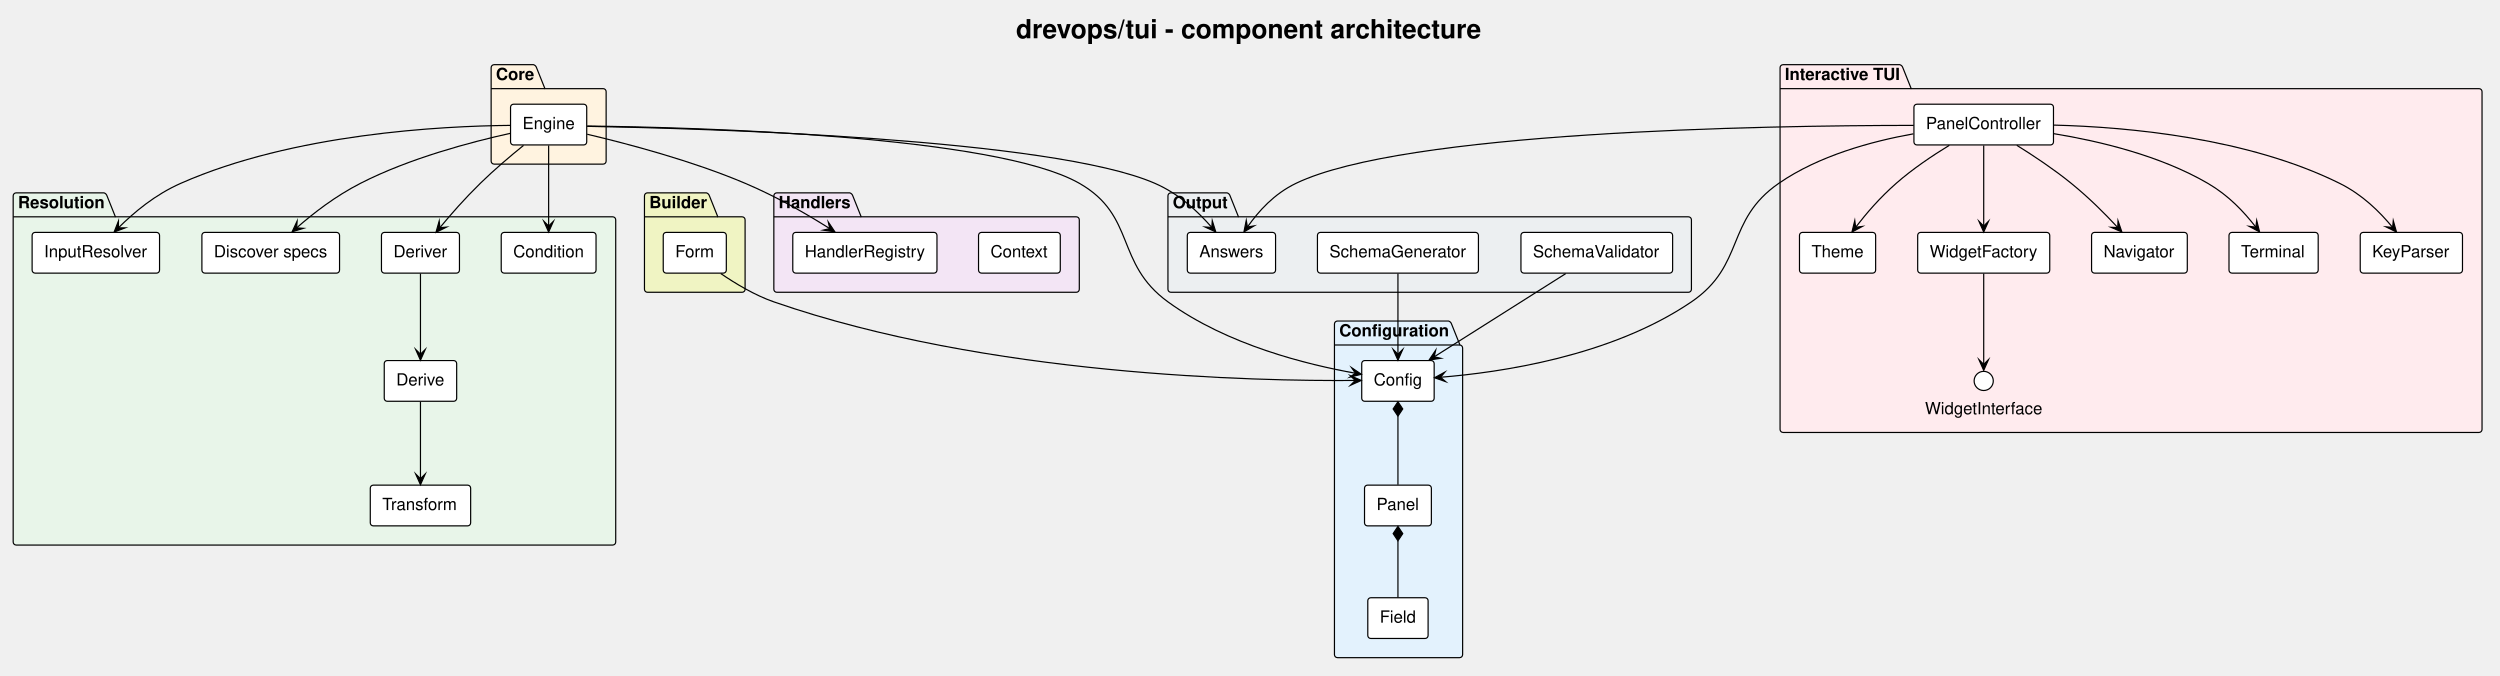
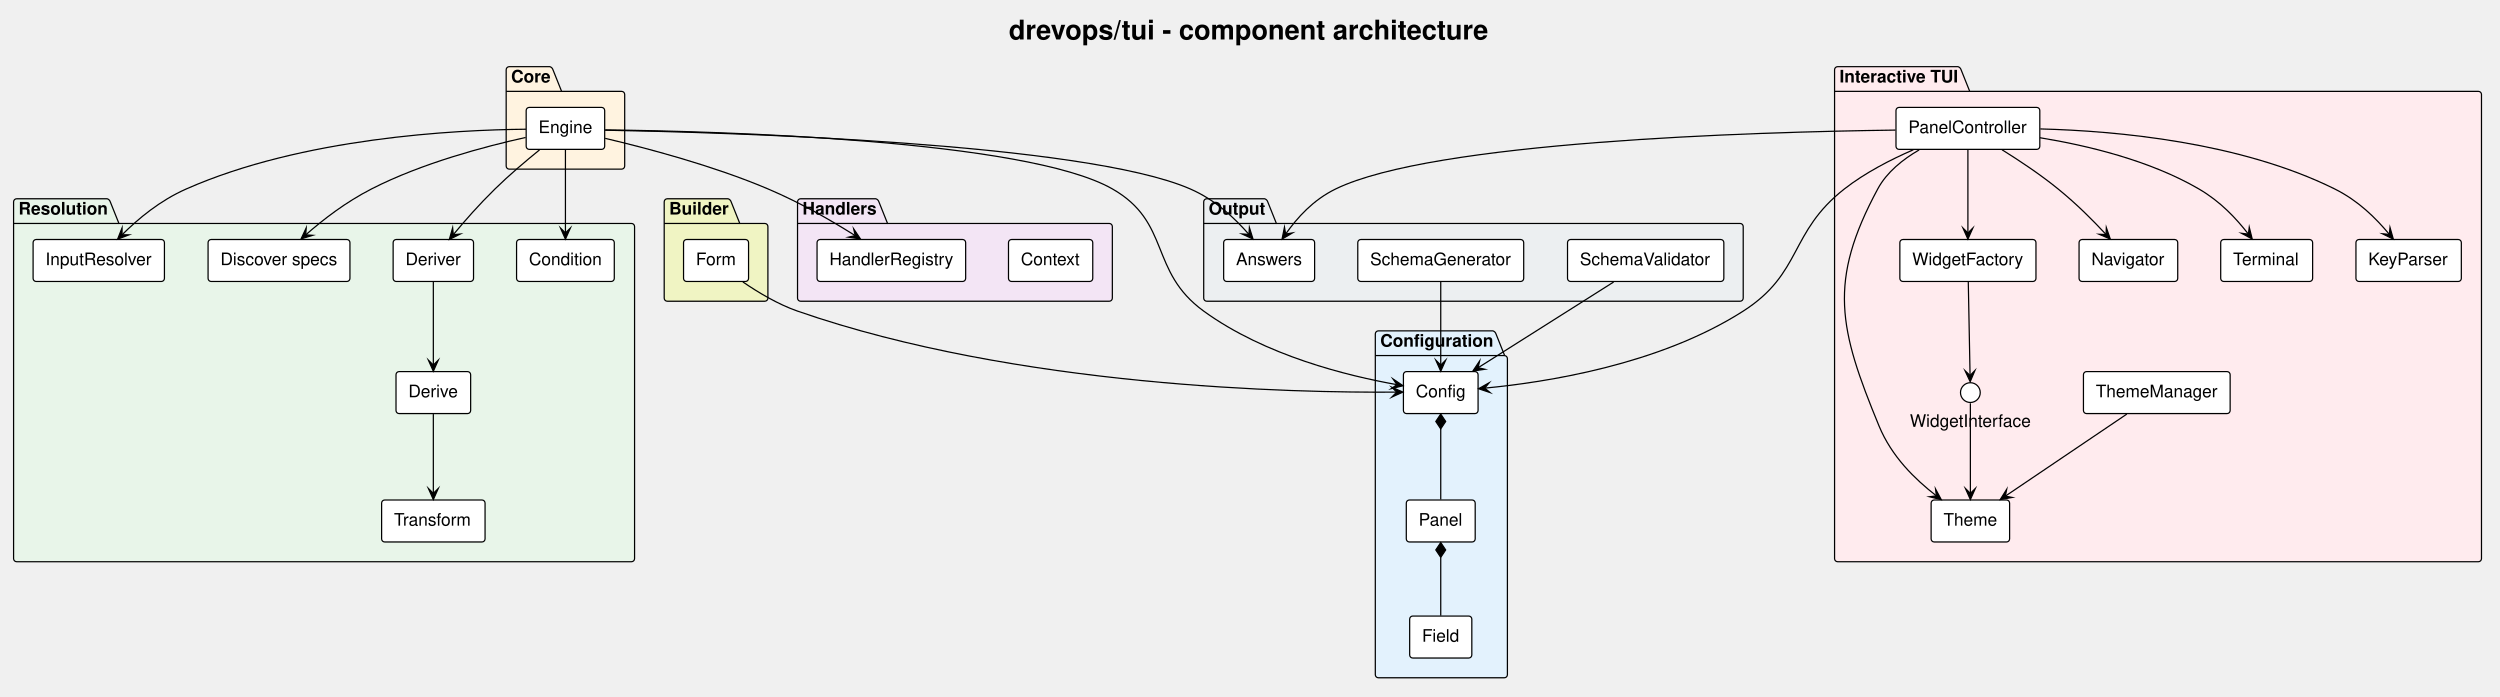
- <svg xmlns="http://www.w3.org/2000/svg" contentStyleType="text/css" data-diagram-type="DESCRIPTION" height="564px" preserveAspectRatio="none" style="width:2087px;height:564px;background:#FFFFFF;" version="1.1" viewBox="0 0 2087 564" width="2087px" zoomAndPan="magnify">
+ <svg xmlns="http://www.w3.org/2000/svg" contentStyleType="text/css" data-diagram-type="DESCRIPTION" height="564px" preserveAspectRatio="none" style="width:2025px;height:564px;background:#FFFFFF;" version="1.1" viewBox="0 0 2025 564" width="2025px" zoomAndPan="magnify">
  <defs />
  <g>
    <g class="title" data-source-line="9">
-       <text fill="#000000" font-family="Helvetica" font-size="22" font-weight="700" lengthAdjust="spacing" textLength="388.728" x="848.136" y="31.94">drevops/tui - component architecture</text>
+       <text fill="#000000" font-family="Helvetica" font-size="22" font-weight="700" lengthAdjust="spacing" textLength="388.728" x="817.136" y="31.94">drevops/tui - component architecture</text>
    </g>
    <g class="cluster" data-qualified-name="Builder" data-source-line="11" id="ent0001">
      <path d="M540.5,161 L589.727,161 A3.75,3.75 0 0 1 592.227,163.5 L599.227,181 L619.5,181 A2.5,2.5 0 0 1 622,183.5 L622,241.5 A2.5,2.5 0 0 1 619.5,244 L540.5,244 A2.5,2.5 0 0 1 538,241.5 L538,163.5 A2.5,2.5 0 0 1 540.5,161" fill="#F0F4C3" style="stroke:#000000;stroke-width:1;" />
      <line style="stroke:#000000;stroke-width:1;" x1="538" x2="599.227" y1="181" y2="181" />
      <text fill="#000000" font-family="Helvetica" font-size="14" font-weight="700" lengthAdjust="spacing" textLength="48.227" x="542" y="173.78">Builder</text>
    </g>
    <g class="cluster" data-qualified-name="Configuration" data-source-line="15" id="ent0003">
      <path d="M1116.5,268 L1209.259,268 A3.75,3.75 0 0 1 1211.759,270.5 L1218.759,288 L1218.5,288 A2.5,2.5 0 0 1 1221,290.5 L1221,546.5 A2.5,2.5 0 0 1 1218.5,549 L1116.5,549 A2.5,2.5 0 0 1 1114,546.5 L1114,270.5 A2.5,2.5 0 0 1 1116.5,268" fill="#E3F2FD" style="stroke:#000000;stroke-width:1;" />
      <line style="stroke:#000000;stroke-width:1;" x1="1114" x2="1218.759" y1="288" y2="288" />
      <text fill="#000000" font-family="Helvetica" font-size="14" font-weight="700" lengthAdjust="spacing" textLength="91.759" x="1118" y="280.78">Configuration</text>
    </g>
    <g class="cluster" data-qualified-name="Core" data-source-line="21" id="ent0007">
      <path d="M412.5,54 L445.397,54 A3.75,3.75 0 0 1 447.897,56.5 L454.897,74 L503.5,74 A2.5,2.5 0 0 1 506,76.5 L506,134.5 A2.5,2.5 0 0 1 503.5,137 L412.5,137 A2.5,2.5 0 0 1 410,134.5 L410,56.5 A2.5,2.5 0 0 1 412.5,54" fill="#FFF3E0" style="stroke:#000000;stroke-width:1;" />
      <line style="stroke:#000000;stroke-width:1;" x1="410" x2="454.897" y1="74" y2="74" />
      <text fill="#000000" font-family="Helvetica" font-size="14" font-weight="700" lengthAdjust="spacing" textLength="31.896" x="414" y="66.78">Core</text>
    </g>
    <g class="cluster" data-qualified-name="Resolution" data-source-line="25" id="ent0009">
      <path d="M13.5,161 L86.831,161 A3.75,3.75 0 0 1 89.331,163.5 L96.331,181 L511.5,181 A2.5,2.5 0 0 1 514,183.5 L514,452.5 A2.5,2.5 0 0 1 511.5,455 L13.5,455 A2.5,2.5 0 0 1 11,452.5 L11,163.5 A2.5,2.5 0 0 1 13.5,161" fill="#E8F5E9" style="stroke:#000000;stroke-width:1;" />
      <line style="stroke:#000000;stroke-width:1;" x1="11" x2="96.331" y1="181" y2="181" />
      <text fill="#000000" font-family="Helvetica" font-size="14" font-weight="700" lengthAdjust="spacing" textLength="72.331" x="15" y="173.78">Resolution</text>
    </g>
    <g class="cluster" data-qualified-name="Handlers" data-source-line="34" id="ent0016">
      <path d="M648.5,161 L709.41,161 A3.75,3.75 0 0 1 711.91,163.5 L718.91,181 L898.5,181 A2.5,2.5 0 0 1 901,183.5 L901,241.5 A2.5,2.5 0 0 1 898.5,244 L648.5,244 A2.5,2.5 0 0 1 646,241.5 L646,163.5 A2.5,2.5 0 0 1 648.5,161" fill="#F3E5F5" style="stroke:#000000;stroke-width:1;" />
      <line style="stroke:#000000;stroke-width:1;" x1="646" x2="718.91" y1="181" y2="181" />
      <text fill="#000000" font-family="Helvetica" font-size="14" font-weight="700" lengthAdjust="spacing" textLength="59.91" x="650" y="173.78">Handlers</text>
    </g>
    <g class="cluster" data-qualified-name="Output" data-source-line="39" id="ent0019">
      <path d="M977.5,161 L1024.369,161 A3.75,3.75 0 0 1 1026.869,163.5 L1033.869,181 L1409.5,181 A2.5,2.5 0 0 1 1412,183.5 L1412,241.5 A2.5,2.5 0 0 1 1409.5,244 L977.5,244 A2.5,2.5 0 0 1 975,241.5 L975,163.5 A2.5,2.5 0 0 1 977.5,161" fill="#ECEFF1" style="stroke:#000000;stroke-width:1;" />
      <line style="stroke:#000000;stroke-width:1;" x1="975" x2="1033.869" y1="181" y2="181" />
      <text fill="#000000" font-family="Helvetica" font-size="14" font-weight="700" lengthAdjust="spacing" textLength="45.869" x="979" y="173.78">Output</text>
    </g>
    <g class="cluster" data-qualified-name="Interactive TUI" data-source-line="45" id="ent0023">
-       <path d="M1488.5,54 L1585.976,54 A3.75,3.75 0 0 1 1588.476,56.5 L1595.476,74 L2069.5,74 A2.5,2.5 0 0 1 2072,76.5 L2072,358.5 A2.5,2.5 0 0 1 2069.5,361 L1488.5,361 A2.5,2.5 0 0 1 1486,358.5 L1486,56.5 A2.5,2.5 0 0 1 1488.5,54" fill="#FFEBEE" style="stroke:#000000;stroke-width:1;" />
+       <path d="M1488.5,54 L1585.976,54 A3.75,3.75 0 0 1 1588.476,56.5 L1595.476,74 L2007.5,74 A2.5,2.5 0 0 1 2010,76.5 L2010,452.5 A2.5,2.5 0 0 1 2007.5,455 L1488.5,455 A2.5,2.5 0 0 1 1486,452.5 L1486,56.5 A2.5,2.5 0 0 1 1488.5,54" fill="#FFEBEE" style="stroke:#000000;stroke-width:1;" />
      <line style="stroke:#000000;stroke-width:1;" x1="1486" x2="1595.476" y1="74" y2="74" />
      <text fill="#000000" font-family="Helvetica" font-size="14" font-weight="700" lengthAdjust="spacing" textLength="96.476" x="1490" y="66.78">Interactive TUI</text>
    </g>
    <g class="entity" data-qualified-name="Builder.Form" data-source-line="12" id="ent0002">
      <rect fill="#FFFFFF" height="34" rx="2.5" ry="2.5" style="stroke:#000000;stroke-width:1;" width="52.662" x="553.67" y="194" />
      <text fill="#000000" font-family="Helvetica" font-size="14" lengthAdjust="spacing" textLength="32.662" x="563.67" y="214.78">Form</text>
    </g>
    <g class="entity" data-qualified-name="Configuration.Config" data-source-line="16" id="ent0004">
      <rect fill="#FFFFFF" height="34" rx="2.5" ry="2.5" style="stroke:#000000;stroke-width:1;" width="60.469" x="1136.77" y="301" />
      <text fill="#000000" font-family="Helvetica" font-size="14" lengthAdjust="spacing" textLength="40.469" x="1146.77" y="321.78">Config</text>
    </g>
    <g class="entity" data-qualified-name="Configuration.Panel" data-source-line="17" id="ent0005">
      <rect fill="#FFFFFF" height="34" rx="2.5" ry="2.5" style="stroke:#000000;stroke-width:1;" width="55.807" x="1139.1" y="405" />
      <text fill="#000000" font-family="Helvetica" font-size="14" lengthAdjust="spacing" textLength="35.807" x="1149.1" y="425.78">Panel</text>
    </g>
    <g class="entity" data-qualified-name="Configuration.Field" data-source-line="18" id="ent0006">
      <rect fill="#FFFFFF" height="34" rx="2.5" ry="2.5" style="stroke:#000000;stroke-width:1;" width="50.345" x="1141.83" y="499" />
      <text fill="#000000" font-family="Helvetica" font-size="14" lengthAdjust="spacing" textLength="30.345" x="1151.83" y="519.78">Field</text>
    </g>
    <g class="entity" data-qualified-name="Core.Engine" data-source-line="22" id="ent0008">
      <rect fill="#FFFFFF" height="34" rx="2.5" ry="2.5" style="stroke:#000000;stroke-width:1;" width="63.593" x="426.2" y="87" />
      <text fill="#000000" font-family="Helvetica" font-size="14" lengthAdjust="spacing" textLength="43.593" x="436.2" y="107.78">Engine</text>
    </g>
    <g class="entity" data-qualified-name="Resolution.InputResolver" data-source-line="26" id="ent0010">
      <rect fill="#FFFFFF" height="34" rx="2.5" ry="2.5" style="stroke:#000000;stroke-width:1;" width="106.379" x="26.81" y="194" />
      <text fill="#000000" font-family="Helvetica" font-size="14" lengthAdjust="spacing" textLength="86.379" x="36.81" y="214.78">InputResolver</text>
    </g>
    <g class="entity" data-qualified-name="Resolution.Discover specs" data-source-line="27" id="ent0011">
      <rect fill="#FFFFFF" height="34" rx="2.5" ry="2.5" style="stroke:#000000;stroke-width:1;" width="114.917" x="168.54" y="194" />
      <text fill="#000000" font-family="Helvetica" font-size="14" lengthAdjust="spacing" textLength="94.917" x="178.54" y="214.78">Discover specs</text>
    </g>
    <g class="entity" data-qualified-name="Resolution.Deriver" data-source-line="28" id="ent0012">
      <rect fill="#FFFFFF" height="34" rx="2.5" ry="2.5" style="stroke:#000000;stroke-width:1;" width="65.117" x="318.44" y="194" />
      <text fill="#000000" font-family="Helvetica" font-size="14" lengthAdjust="spacing" textLength="45.117" x="328.44" y="214.78">Deriver</text>
    </g>
    <g class="entity" data-qualified-name="Resolution.Derive" data-source-line="29" id="ent0013">
      <rect fill="#FFFFFF" height="34" rx="2.5" ry="2.5" style="stroke:#000000;stroke-width:1;" width="60.455" x="320.77" y="301" />
      <text fill="#000000" font-family="Helvetica" font-size="14" lengthAdjust="spacing" textLength="40.455" x="330.77" y="321.78">Derive</text>
    </g>
    <g class="entity" data-qualified-name="Resolution.Transform" data-source-line="30" id="ent0014">
      <rect fill="#FFFFFF" height="34" rx="2.5" ry="2.5" style="stroke:#000000;stroke-width:1;" width="83.786" x="309.11" y="405" />
      <text fill="#000000" font-family="Helvetica" font-size="14" lengthAdjust="spacing" textLength="63.786" x="319.11" y="425.78">Transform</text>
    </g>
    <g class="entity" data-qualified-name="Resolution.Condition" data-source-line="31" id="ent0015">
      <rect fill="#FFFFFF" height="34" rx="2.5" ry="2.5" style="stroke:#000000;stroke-width:1;" width="79.151" x="418.42" y="194" />
      <text fill="#000000" font-family="Helvetica" font-size="14" lengthAdjust="spacing" textLength="59.151" x="428.42" y="214.78">Condition</text>
    </g>
    <g class="entity" data-qualified-name="Handlers.HandlerRegistry" data-source-line="35" id="ent0017">
      <rect fill="#FFFFFF" height="34" rx="2.5" ry="2.5" style="stroke:#000000;stroke-width:1;" width="120.372" x="661.81" y="194" />
      <text fill="#000000" font-family="Helvetica" font-size="14" lengthAdjust="spacing" textLength="100.372" x="671.81" y="214.78">HandlerRegistry</text>
    </g>
    <g class="entity" data-qualified-name="Handlers.Context" data-source-line="36" id="ent0018">
      <rect fill="#FFFFFF" height="34" rx="2.5" ry="2.5" style="stroke:#000000;stroke-width:1;" width="68.248" x="816.88" y="194" />
      <text fill="#000000" font-family="Helvetica" font-size="14" lengthAdjust="spacing" textLength="48.248" x="826.88" y="214.78">Context</text>
    </g>
    <g class="entity" data-qualified-name="Output.Answers" data-source-line="40" id="ent0020">
      <rect fill="#FFFFFF" height="34" rx="2.5" ry="2.5" style="stroke:#000000;stroke-width:1;" width="73.683" x="991.16" y="194" />
      <text fill="#000000" font-family="Helvetica" font-size="14" lengthAdjust="spacing" textLength="53.683" x="1001.16" y="214.78">Answers</text>
    </g>
    <g class="entity" data-qualified-name="Output.SchemaGenerator" data-source-line="41" id="ent0021">
      <rect fill="#FFFFFF" height="34" rx="2.5" ry="2.5" style="stroke:#000000;stroke-width:1;" width="134.393" x="1099.8" y="194" />
      <text fill="#000000" font-family="Helvetica" font-size="14" lengthAdjust="spacing" textLength="114.393" x="1109.8" y="214.78">SchemaGenerator</text>
    </g>
    <g class="entity" data-qualified-name="Output.SchemaValidator" data-source-line="42" id="ent0022">
      <rect fill="#FFFFFF" height="34" rx="2.5" ry="2.5" style="stroke:#000000;stroke-width:1;" width="126.613" x="1269.69" y="194" />
      <text fill="#000000" font-family="Helvetica" font-size="14" lengthAdjust="spacing" textLength="106.613" x="1279.69" y="214.78">SchemaValidator</text>
    </g>
    <g class="entity" data-qualified-name="Interactive TUI.PanelController" data-source-line="46" id="ent0024">
-       <rect fill="#FFFFFF" height="34" rx="2.5" ry="2.5" style="stroke:#000000;stroke-width:1;" width="116.496" x="1597.75" y="87" />
-       <text fill="#000000" font-family="Helvetica" font-size="14" lengthAdjust="spacing" textLength="96.496" x="1607.75" y="107.78">PanelController</text>
-     </g>
-     <g class="entity" data-qualified-name="Interactive TUI.Theme" data-source-line="47" id="ent0025">
-       <rect fill="#FFFFFF" height="34" rx="2.5" ry="2.5" style="stroke:#000000;stroke-width:1;" width="63.572" x="1502.21" y="194" />
-       <text fill="#000000" font-family="Helvetica" font-size="14" lengthAdjust="spacing" textLength="43.572" x="1512.21" y="214.78">Theme</text>
-     </g>
-     <g class="entity" data-qualified-name="Interactive TUI.WidgetFactory" data-source-line="48" id="ent0026">
-       <rect fill="#FFFFFF" height="34" rx="2.5" ry="2.5" style="stroke:#000000;stroke-width:1;" width="110.248" x="1600.88" y="194" />
-       <text fill="#000000" font-family="Helvetica" font-size="14" lengthAdjust="spacing" textLength="90.248" x="1610.88" y="214.78">WidgetFactory</text>
-     </g>
-     <g class="entity" data-qualified-name="Interactive TUI.WidgetInterface" data-source-line="49" id="ent0027">
-       <ellipse cx="1656" cy="318" fill="#FFFFFF" rx="8" ry="8" style="stroke:#000000;stroke-width:1;" />
-       <text fill="#000000" font-family="Helvetica" font-size="14" lengthAdjust="spacing" textLength="98.048" x="1606.976" y="345.78">WidgetInterface</text>
-     </g>
-     <g class="entity" data-qualified-name="Interactive TUI.Navigator" data-source-line="50" id="ent0028">
-       <rect fill="#FFFFFF" height="34" rx="2.5" ry="2.5" style="stroke:#000000;stroke-width:1;" width="79.917" x="1746.04" y="194" />
-       <text fill="#000000" font-family="Helvetica" font-size="14" lengthAdjust="spacing" textLength="59.917" x="1756.04" y="214.78">Navigator</text>
-     </g>
-     <g class="entity" data-qualified-name="Interactive TUI.Terminal" data-source-line="51" id="ent0029">
-       <rect fill="#FFFFFF" height="34" rx="2.5" ry="2.5" style="stroke:#000000;stroke-width:1;" width="74.455" x="1860.77" y="194" />
-       <text fill="#000000" font-family="Helvetica" font-size="14" lengthAdjust="spacing" textLength="54.455" x="1870.77" y="214.78">Terminal</text>
-     </g>
-     <g class="entity" data-qualified-name="Interactive TUI.KeyParser" data-source-line="52" id="ent0030">
-       <rect fill="#FFFFFF" height="34" rx="2.5" ry="2.5" style="stroke:#000000;stroke-width:1;" width="85.358" x="1970.32" y="194" />
-       <text fill="#000000" font-family="Helvetica" font-size="14" lengthAdjust="spacing" textLength="65.358" x="1980.32" y="214.78">KeyParser</text>
-     </g>
-     <g class="link" data-entity-1="ent0002" data-entity-2="ent0004" data-link-type="dependency" data-source-line="55" id="lnk31">
+       <rect fill="#FFFFFF" height="34" rx="2.5" ry="2.5" style="stroke:#000000;stroke-width:1;" width="116.496" x="1535.75" y="87" />
+       <text fill="#000000" font-family="Helvetica" font-size="14" lengthAdjust="spacing" textLength="96.496" x="1545.75" y="107.78">PanelController</text>
+     </g>
+     <g class="entity" data-qualified-name="Interactive TUI.ThemeManager" data-source-line="47" id="ent0025">
+       <rect fill="#FFFFFF" height="34" rx="2.5" ry="2.5" style="stroke:#000000;stroke-width:1;" width="118.827" x="1687.59" y="301" />
+       <text fill="#000000" font-family="Helvetica" font-size="14" lengthAdjust="spacing" textLength="98.827" x="1697.59" y="321.78">ThemeManager</text>
+     </g>
+     <g class="entity" data-qualified-name="Interactive TUI.Theme" data-source-line="48" id="ent0026">
+       <rect fill="#FFFFFF" height="34" rx="2.5" ry="2.5" style="stroke:#000000;stroke-width:1;" width="63.572" x="1564.21" y="405" />
+       <text fill="#000000" font-family="Helvetica" font-size="14" lengthAdjust="spacing" textLength="43.572" x="1574.21" y="425.78">Theme</text>
+     </g>
+     <g class="entity" data-qualified-name="Interactive TUI.WidgetFactory" data-source-line="49" id="ent0027">
+       <rect fill="#FFFFFF" height="34" rx="2.5" ry="2.5" style="stroke:#000000;stroke-width:1;" width="110.248" x="1538.88" y="194" />
+       <text fill="#000000" font-family="Helvetica" font-size="14" lengthAdjust="spacing" textLength="90.248" x="1548.88" y="214.78">WidgetFactory</text>
+     </g>
+     <g class="entity" data-qualified-name="Interactive TUI.WidgetInterface" data-source-line="50" id="ent0028">
+       <ellipse cx="1596" cy="318" fill="#FFFFFF" rx="8" ry="8" style="stroke:#000000;stroke-width:1;" />
+       <text fill="#000000" font-family="Helvetica" font-size="14" lengthAdjust="spacing" textLength="98.048" x="1546.976" y="345.78">WidgetInterface</text>
+     </g>
+     <g class="entity" data-qualified-name="Interactive TUI.Navigator" data-source-line="51" id="ent0029">
+       <rect fill="#FFFFFF" height="34" rx="2.5" ry="2.5" style="stroke:#000000;stroke-width:1;" width="79.917" x="1684.04" y="194" />
+       <text fill="#000000" font-family="Helvetica" font-size="14" lengthAdjust="spacing" textLength="59.917" x="1694.04" y="214.78">Navigator</text>
+     </g>
+     <g class="entity" data-qualified-name="Interactive TUI.Terminal" data-source-line="52" id="ent0030">
+       <rect fill="#FFFFFF" height="34" rx="2.5" ry="2.5" style="stroke:#000000;stroke-width:1;" width="74.455" x="1798.77" y="194" />
+       <text fill="#000000" font-family="Helvetica" font-size="14" lengthAdjust="spacing" textLength="54.455" x="1808.77" y="214.78">Terminal</text>
+     </g>
+     <g class="entity" data-qualified-name="Interactive TUI.KeyParser" data-source-line="53" id="ent0031">
+       <rect fill="#FFFFFF" height="34" rx="2.5" ry="2.5" style="stroke:#000000;stroke-width:1;" width="85.358" x="1908.32" y="194" />
+       <text fill="#000000" font-family="Helvetica" font-size="14" lengthAdjust="spacing" textLength="65.358" x="1918.32" y="214.78">KeyParser</text>
+     </g>
+     <g class="link" data-entity-1="ent0002" data-entity-2="ent0004" data-link-type="dependency" data-source-line="56" id="lnk32">
      <path d="M601.73,228.38 C614.07,236.84 630.18,246.5 646,252 C824.01,313.87 1049.31,318.238 1131.34,317.618" fill="none" id="Form-to-Config" style="stroke:#000000;stroke-width:1;" />
      <polygon fill="#000000" points="1136.34,317.58,1127.31,313.648,1131.34,317.618,1127.37,321.648,1136.34,317.58" style="stroke:#000000;stroke-width:1;stroke-linejoin:miter;stroke-miterlimit:10;" />
    </g>
-     <g class="link" data-entity-1="ent0004" data-entity-2="ent0005" data-link-type="composition" data-source-line="56" id="lnk32">
+     <g class="link" data-entity-1="ent0004" data-entity-2="ent0005" data-link-type="composition" data-source-line="57" id="lnk33">
      <path d="M1167,347.39 C1167,366.42 1167,385.64 1167,404.65" fill="none" id="Config-backto-Panel" style="stroke:#000000;stroke-width:1;" />
      <polygon fill="#000000" points="1167,335.39,1163,341.39,1167,347.39,1171,341.39,1167,335.39" style="stroke:#000000;stroke-width:1;stroke-linejoin:miter;stroke-miterlimit:10;" />
    </g>
-     <g class="link" data-entity-1="ent0005" data-entity-2="ent0006" data-link-type="composition" data-source-line="57" id="lnk33">
+     <g class="link" data-entity-1="ent0005" data-entity-2="ent0006" data-link-type="composition" data-source-line="58" id="lnk34">
      <path d="M1167,451.45 C1167,468.19 1167,482 1167,498.69" fill="none" id="Panel-backto-Field" style="stroke:#000000;stroke-width:1;" />
      <polygon fill="#000000" points="1167,439.45,1163,445.45,1167,451.45,1171,445.45,1167,439.45" style="stroke:#000000;stroke-width:1;stroke-linejoin:miter;stroke-miterlimit:10;" />
    </g>
-     <g class="link" data-entity-1="ent0008" data-entity-2="ent0004" data-link-type="dependency" data-source-line="59" id="lnk34">
+     <g class="link" data-entity-1="ent0008" data-entity-2="ent0004" data-link-type="dependency" data-source-line="60" id="lnk35">
      <path d="M490.21,105.21 C579.95,106.3 830.78,112.94 901,153 C948.72,180.22 930.54,219.74 975,252 C1024.85,288.17 1091.348,304.378 1131.548,311.579" fill="none" id="Engine-to-Config" style="stroke:#000000;stroke-width:1;" />
      <polygon fill="#000000" points="1136.47,312.46,1128.316,306.936,1131.548,311.579,1126.906,314.811,1136.47,312.46" style="stroke:#000000;stroke-width:1;stroke-linejoin:miter;stroke-miterlimit:10;" />
    </g>
-     <g class="link" data-entity-1="ent0008" data-entity-2="ent0010" data-link-type="dependency" data-source-line="60" id="lnk35">
+     <g class="link" data-entity-1="ent0008" data-entity-2="ent0010" data-link-type="dependency" data-source-line="61" id="lnk36">
      <path d="M426,104.67 C368.46,105.21 244.77,111.6 151,153 C129.31,162.58 112.219,176.988 98.839,190.189" fill="none" id="Engine-to-InputResolver" style="stroke:#000000;stroke-width:1;" />
      <polygon fill="#000000" points="95.28,193.7,104.496,190.227,98.839,190.189,98.878,184.532,95.28,193.7" style="stroke:#000000;stroke-width:1;stroke-linejoin:miter;stroke-miterlimit:10;" />
    </g>
-     <g class="link" data-entity-1="ent0008" data-entity-2="ent0011" data-link-type="dependency" data-source-line="61" id="lnk36">
+     <g class="link" data-entity-1="ent0008" data-entity-2="ent0011" data-link-type="dependency" data-source-line="62" id="lnk37">
      <path d="M425.75,111.35 C393.09,118.58 341.72,132.15 301,153 C279.75,163.88 262.11,177.605 247.639,190.215" fill="none" id="Engine-to-Discover specs" style="stroke:#000000;stroke-width:1;" />
      <polygon fill="#000000" points="243.87,193.5,253.283,190.603,247.639,190.215,248.027,184.571,243.87,193.5" style="stroke:#000000;stroke-width:1;stroke-linejoin:miter;stroke-miterlimit:10;" />
    </g>
-     <g class="link" data-entity-1="ent0008" data-entity-2="ent0012" data-link-type="dependency" data-source-line="62" id="lnk37">
+     <g class="link" data-entity-1="ent0008" data-entity-2="ent0012" data-link-type="dependency" data-source-line="63" id="lnk38">
      <path d="M437.03,121.39 C425.97,130.35 412.36,141.86 401,153 C387.65,166.08 376.925,178.344 367.165,190.094" fill="none" id="Engine-to-Deriver" style="stroke:#000000;stroke-width:1;" />
      <polygon fill="#000000" points="363.97,193.94,372.798,189.573,367.165,190.094,366.644,184.461,363.97,193.94" style="stroke:#000000;stroke-width:1;stroke-linejoin:miter;stroke-miterlimit:10;" />
    </g>
-     <g class="link" data-entity-1="ent0012" data-entity-2="ent0013" data-link-type="dependency" data-source-line="63" id="lnk38">
+     <g class="link" data-entity-1="ent0012" data-entity-2="ent0013" data-link-type="dependency" data-source-line="64" id="lnk39">
      <path d="M351,228.41 C351,248.13 351,276.03 351,295.71" fill="none" id="Deriver-to-Derive" style="stroke:#000000;stroke-width:1;" />
      <polygon fill="#000000" points="351,300.71,355,291.71,351,295.71,347,291.71,351,300.71" style="stroke:#000000;stroke-width:1;stroke-linejoin:miter;stroke-miterlimit:10;" />
    </g>
-     <g class="link" data-entity-1="ent0013" data-entity-2="ent0014" data-link-type="dependency" data-source-line="64" id="lnk39">
+     <g class="link" data-entity-1="ent0013" data-entity-2="ent0014" data-link-type="dependency" data-source-line="65" id="lnk40">
      <path d="M351,335.39 C351,354.42 351,380.64 351,399.65" fill="none" id="Derive-to-Transform" style="stroke:#000000;stroke-width:1;" />
      <polygon fill="#000000" points="351,404.65,355,395.65,351,399.65,347,395.65,351,404.65" style="stroke:#000000;stroke-width:1;stroke-linejoin:miter;stroke-miterlimit:10;" />
    </g>
-     <g class="link" data-entity-1="ent0008" data-entity-2="ent0015" data-link-type="dependency" data-source-line="65" id="lnk40">
+     <g class="link" data-entity-1="ent0008" data-entity-2="ent0015" data-link-type="dependency" data-source-line="66" id="lnk41">
      <path d="M458,121.41 C458,141.13 458,169.03 458,188.71" fill="none" id="Engine-to-Condition" style="stroke:#000000;stroke-width:1;" />
      <polygon fill="#000000" points="458,193.71,462,184.71,458,188.71,454,184.71,458,193.71" style="stroke:#000000;stroke-width:1;stroke-linejoin:miter;stroke-miterlimit:10;" />
    </g>
-     <g class="link" data-entity-1="ent0008" data-entity-2="ent0017" data-link-type="dependency" data-source-line="66" id="lnk41">
+     <g class="link" data-entity-1="ent0008" data-entity-2="ent0017" data-link-type="dependency" data-source-line="67" id="lnk42">
      <path d="M490.2,112.07 C523.84,119.99 577.76,134.22 622,153 C648.67,164.32 672.979,178.436 692.719,190.866" fill="none" id="Engine-to-HandlerRegistry" style="stroke:#000000;stroke-width:1;" />
      <polygon fill="#000000" points="696.95,193.53,691.466,185.35,692.719,190.866,687.203,192.119,696.95,193.53" style="stroke:#000000;stroke-width:1;stroke-linejoin:miter;stroke-miterlimit:10;" />
    </g>
-     <g class="link" data-entity-1="ent0008" data-entity-2="ent0020" data-link-type="dependency" data-source-line="67" id="lnk42">
+     <g class="link" data-entity-1="ent0008" data-entity-2="ent0020" data-link-type="dependency" data-source-line="68" id="lnk43">
      <path d="M490.11,105.45 C587.52,107.23 878.26,115.62 964,153 C984.6,161.98 999.865,176.44 1011.635,189.87" fill="none" id="Engine-to-Answers" style="stroke:#000000;stroke-width:1;" />
      <polygon fill="#000000" points="1014.93,193.63,1012.006,184.225,1011.635,189.87,1005.99,189.498,1014.93,193.63" style="stroke:#000000;stroke-width:1;stroke-linejoin:miter;stroke-miterlimit:10;" />
    </g>
-     <g class="link" data-entity-1="ent0021" data-entity-2="ent0004" data-link-type="dependency" data-source-line="69" id="lnk43">
+     <g class="link" data-entity-1="ent0021" data-entity-2="ent0004" data-link-type="dependency" data-source-line="70" id="lnk44">
      <path d="M1167,228.41 C1167,248.13 1167,276.03 1167,295.71" fill="none" id="SchemaGenerator-to-Config" style="stroke:#000000;stroke-width:1;" />
      <polygon fill="#000000" points="1167,300.71,1171,291.71,1167,295.71,1163,291.71,1167,300.71" style="stroke:#000000;stroke-width:1;stroke-linejoin:miter;stroke-miterlimit:10;" />
    </g>
-     <g class="link" data-entity-1="ent0022" data-entity-2="ent0004" data-link-type="dependency" data-source-line="70" id="lnk44">
+     <g class="link" data-entity-1="ent0022" data-entity-2="ent0004" data-link-type="dependency" data-source-line="71" id="lnk45">
      <path d="M1307.06,228.41 C1275.97,248.07 1228.385,278.166 1197.255,297.866" fill="none" id="SchemaValidator-to-Config" style="stroke:#000000;stroke-width:1;" />
      <polygon fill="#000000" points="1193.03,300.54,1202.774,299.107,1197.255,297.866,1198.496,292.347,1193.03,300.54" style="stroke:#000000;stroke-width:1;stroke-linejoin:miter;stroke-miterlimit:10;" />
    </g>
-     <g class="link" data-entity-1="ent0024" data-entity-2="ent0004" data-link-type="dependency" data-source-line="72" id="lnk45">
-       <path d="M1597.28,111.73 C1562.23,118.01 1518.23,130.04 1485,153 C1440.02,184.07 1457.2,221.25 1412,252 C1344.69,297.79 1251.704,310.946 1202.534,314.936" fill="none" id="PanelController-to-Config" style="stroke:#000000;stroke-width:1;" />
-       <polygon fill="#000000" points="1197.55,315.34,1206.844,318.599,1202.534,314.936,1206.197,310.625,1197.55,315.34" style="stroke:#000000;stroke-width:1;stroke-linejoin:miter;stroke-miterlimit:10;" />
-     </g>
-     <g class="link" data-entity-1="ent0024" data-entity-2="ent0025" data-link-type="dependency" data-source-line="73" id="lnk46">
-       <path d="M1627.3,121.29 C1613.28,129.87 1596.56,141.08 1583,153 C1568.99,165.32 1558.402,177.707 1549.082,189.737" fill="none" id="PanelController-to-Theme" style="stroke:#000000;stroke-width:1;" />
-       <polygon fill="#000000" points="1546.02,193.69,1554.694,189.025,1549.082,189.737,1548.37,184.126,1546.02,193.69" style="stroke:#000000;stroke-width:1;stroke-linejoin:miter;stroke-miterlimit:10;" />
-     </g>
-     <g class="link" data-entity-1="ent0024" data-entity-2="ent0026" data-link-type="dependency" data-source-line="74" id="lnk47">
-       <path d="M1656,121.41 C1656,141.13 1656,169.03 1656,188.71" fill="none" id="PanelController-to-WidgetFactory" style="stroke:#000000;stroke-width:1;" />
-       <polygon fill="#000000" points="1656,193.71,1660,184.71,1656,188.71,1652,184.71,1656,193.71" style="stroke:#000000;stroke-width:1;stroke-linejoin:miter;stroke-miterlimit:10;" />
-     </g>
-     <g class="link" data-entity-1="ent0026" data-entity-2="ent0027" data-link-type="dependency" data-source-line="75" id="lnk48">
-       <path d="M1656,228.41 C1656,251.36 1656,287.16 1656,304.19" fill="none" id="WidgetFactory-to-WidgetInterface" style="stroke:#000000;stroke-width:1;" />
-       <polygon fill="#000000" points="1656,309.19,1660,300.19,1656,304.19,1652,300.19,1656,309.19" style="stroke:#000000;stroke-width:1;stroke-linejoin:miter;stroke-miterlimit:10;" />
-     </g>
-     <g class="link" data-entity-1="ent0024" data-entity-2="ent0028" data-link-type="dependency" data-source-line="76" id="lnk49">
-       <path d="M1683.62,121.3 C1697.68,130.05 1714.77,141.41 1729,153 C1744.41,165.55 1756.856,178.058 1767.916,189.958" fill="none" id="PanelController-to-Navigator" style="stroke:#000000;stroke-width:1;" />
-       <polygon fill="#000000" points="1771.32,193.62,1768.123,184.304,1767.916,189.958,1762.263,189.751,1771.32,193.62" style="stroke:#000000;stroke-width:1;stroke-linejoin:miter;stroke-miterlimit:10;" />
-     </g>
-     <g class="link" data-entity-1="ent0024" data-entity-2="ent0029" data-link-type="dependency" data-source-line="77" id="lnk50">
-       <path d="M1714.35,111.56 C1752.92,117.86 1803.46,129.98 1843,153 C1860.59,163.24 1873.145,176.747 1883.205,189.647" fill="none" id="PanelController-to-Terminal" style="stroke:#000000;stroke-width:1;" />
-       <polygon fill="#000000" points="1886.28,193.59,1883.9,184.033,1883.205,189.647,1877.591,188.953,1886.28,193.59" style="stroke:#000000;stroke-width:1;stroke-linejoin:miter;stroke-miterlimit:10;" />
-     </g>
-     <g class="link" data-entity-1="ent0024" data-entity-2="ent0030" data-link-type="dependency" data-source-line="78" id="lnk51">
-       <path d="M1714.62,104.43 C1776.86,106.05 1876.6,115.15 1953,153 C1972.31,162.57 1986.39,176.648 1997.39,189.858" fill="none" id="PanelController-to-KeyParser" style="stroke:#000000;stroke-width:1;" />
-       <polygon fill="#000000" points="2000.59,193.7,1997.905,184.224,1997.39,189.858,1991.757,189.344,2000.59,193.7" style="stroke:#000000;stroke-width:1;stroke-linejoin:miter;stroke-miterlimit:10;" />
-     </g>
-     <g class="link" data-entity-1="ent0024" data-entity-2="ent0020" data-link-type="dependency" data-source-line="79" id="lnk52">
-       <path d="M1597.6,104.67 C1470.28,104.78 1171.91,109.8 1082,153 C1063.45,161.91 1050.883,176.062 1041.333,189.522" fill="none" id="PanelController-to-Answers" style="stroke:#000000;stroke-width:1;" />
-       <polygon fill="#000000" points="1038.44,193.6,1046.91,188.575,1041.333,189.522,1040.386,183.945,1038.44,193.6" style="stroke:#000000;stroke-width:1;stroke-linejoin:miter;stroke-miterlimit:10;" />
+     <g class="link" data-entity-1="ent0024" data-entity-2="ent0004" data-link-type="dependency" data-source-line="73" id="lnk46">
+       <path d="M1549.81,121.3 C1531.5,129.26 1510.69,139.96 1494,153 C1448.98,188.18 1460.13,221.21 1412,252 C1343.61,295.76 1251.517,309.726 1202.627,314.386" fill="none" id="PanelController-to-Config" style="stroke:#000000;stroke-width:1;" />
+       <polygon fill="#000000" points="1197.65,314.86,1206.989,317.988,1202.627,314.386,1206.23,310.024,1197.65,314.86" style="stroke:#000000;stroke-width:1;stroke-linejoin:miter;stroke-miterlimit:10;" />
+     </g>
+     <g class="link" data-entity-1="ent0025" data-entity-2="ent0026" data-link-type="dependency" data-source-line="74" id="lnk47">
+       <path d="M1722.74,335.39 C1694.56,354.42 1652.494,382.842 1624.344,401.852" fill="none" id="ThemeManager-to-Theme" style="stroke:#000000;stroke-width:1;" />
+       <polygon fill="#000000" points="1620.2,404.65,1629.897,402.928,1624.344,401.852,1625.42,396.298,1620.2,404.65" style="stroke:#000000;stroke-width:1;stroke-linejoin:miter;stroke-miterlimit:10;" />
+     </g>
+     <g class="link" data-entity-1="ent0024" data-entity-2="ent0026" data-link-type="dependency" data-source-line="75" id="lnk48">
+       <path d="M1554.5,121.43 C1541.42,129 1528.34,139.38 1521,153 C1480.5,228.11 1489.45,266.12 1522,345 C1532.26,369.85 1550.933,388.01 1568.483,401.66" fill="none" id="PanelController-to-Theme" style="stroke:#000000;stroke-width:1;" />
+       <polygon fill="#000000" points="1572.43,404.73,1567.782,396.047,1568.483,401.66,1562.87,402.362,1572.43,404.73" style="stroke:#000000;stroke-width:1;stroke-linejoin:miter;stroke-miterlimit:10;" />
+     </g>
+     <g class="link" data-entity-1="ent0024" data-entity-2="ent0027" data-link-type="dependency" data-source-line="76" id="lnk49">
+       <path d="M1594,121.41 C1594,141.13 1594,169.03 1594,188.71" fill="none" id="PanelController-to-WidgetFactory" style="stroke:#000000;stroke-width:1;" />
+       <polygon fill="#000000" points="1594,193.71,1598,184.71,1594,188.71,1590,184.71,1594,193.71" style="stroke:#000000;stroke-width:1;stroke-linejoin:miter;stroke-miterlimit:10;" />
+     </g>
+     <g class="link" data-entity-1="ent0027" data-entity-2="ent0028" data-link-type="dependency" data-source-line="77" id="lnk50">
+       <path d="M1594.31,228.41 C1594.75,251.36 1595.436,287.161 1595.756,304.191" fill="none" id="WidgetFactory-to-WidgetInterface" style="stroke:#000000;stroke-width:1;" />
+       <polygon fill="#000000" points="1595.85,309.19,1599.68,300.116,1595.756,304.191,1591.682,300.267,1595.85,309.19" style="stroke:#000000;stroke-width:1;stroke-linejoin:miter;stroke-miterlimit:10;" />
+     </g>
+     <g class="link" data-entity-1="ent0028" data-entity-2="ent0026" data-link-type="dependency" data-source-line="78" id="lnk51">
+       <path d="M1596,326.67 C1596,343.16 1596,377.32 1596,399.66" fill="none" id="WidgetInterface-to-Theme" style="stroke:#000000;stroke-width:1;" />
+       <polygon fill="#000000" points="1596,404.66,1600,395.66,1596,399.66,1592,395.66,1596,404.66" style="stroke:#000000;stroke-width:1;stroke-linejoin:miter;stroke-miterlimit:10;" />
+     </g>
+     <g class="link" data-entity-1="ent0024" data-entity-2="ent0029" data-link-type="dependency" data-source-line="79" id="lnk52">
+       <path d="M1621.62,121.3 C1635.68,130.05 1652.77,141.41 1667,153 C1682.41,165.55 1694.856,178.058 1705.916,189.958" fill="none" id="PanelController-to-Navigator" style="stroke:#000000;stroke-width:1;" />
+       <polygon fill="#000000" points="1709.32,193.62,1706.123,184.304,1705.916,189.958,1700.263,189.751,1709.32,193.62" style="stroke:#000000;stroke-width:1;stroke-linejoin:miter;stroke-miterlimit:10;" />
+     </g>
+     <g class="link" data-entity-1="ent0024" data-entity-2="ent0030" data-link-type="dependency" data-source-line="80" id="lnk53">
+       <path d="M1652.35,111.56 C1690.92,117.86 1741.46,129.98 1781,153 C1798.59,163.24 1811.145,176.747 1821.205,189.647" fill="none" id="PanelController-to-Terminal" style="stroke:#000000;stroke-width:1;" />
+       <polygon fill="#000000" points="1824.28,193.59,1821.9,184.033,1821.205,189.647,1815.591,188.953,1824.28,193.59" style="stroke:#000000;stroke-width:1;stroke-linejoin:miter;stroke-miterlimit:10;" />
+     </g>
+     <g class="link" data-entity-1="ent0024" data-entity-2="ent0031" data-link-type="dependency" data-source-line="81" id="lnk54">
+       <path d="M1652.62,104.43 C1714.86,106.05 1814.6,115.15 1891,153 C1910.31,162.57 1924.39,176.648 1935.39,189.858" fill="none" id="PanelController-to-KeyParser" style="stroke:#000000;stroke-width:1;" />
+       <polygon fill="#000000" points="1938.59,193.7,1935.905,184.224,1935.39,189.858,1929.757,189.344,1938.59,193.7" style="stroke:#000000;stroke-width:1;stroke-linejoin:miter;stroke-miterlimit:10;" />
+     </g>
+     <g class="link" data-entity-1="ent0024" data-entity-2="ent0020" data-link-type="dependency" data-source-line="82" id="lnk55">
+       <path d="M1535.33,105.37 C1418.34,106.94 1160.57,114.76 1082,153 C1063.49,162.01 1050.932,176.148 1041.362,189.578" fill="none" id="PanelController-to-Answers" style="stroke:#000000;stroke-width:1;" />
+       <polygon fill="#000000" points="1038.46,193.65,1046.94,188.642,1041.362,189.578,1040.425,183.999,1038.46,193.65" style="stroke:#000000;stroke-width:1;stroke-linejoin:miter;stroke-miterlimit:10;" />
    </g>
  </g>
</svg>
